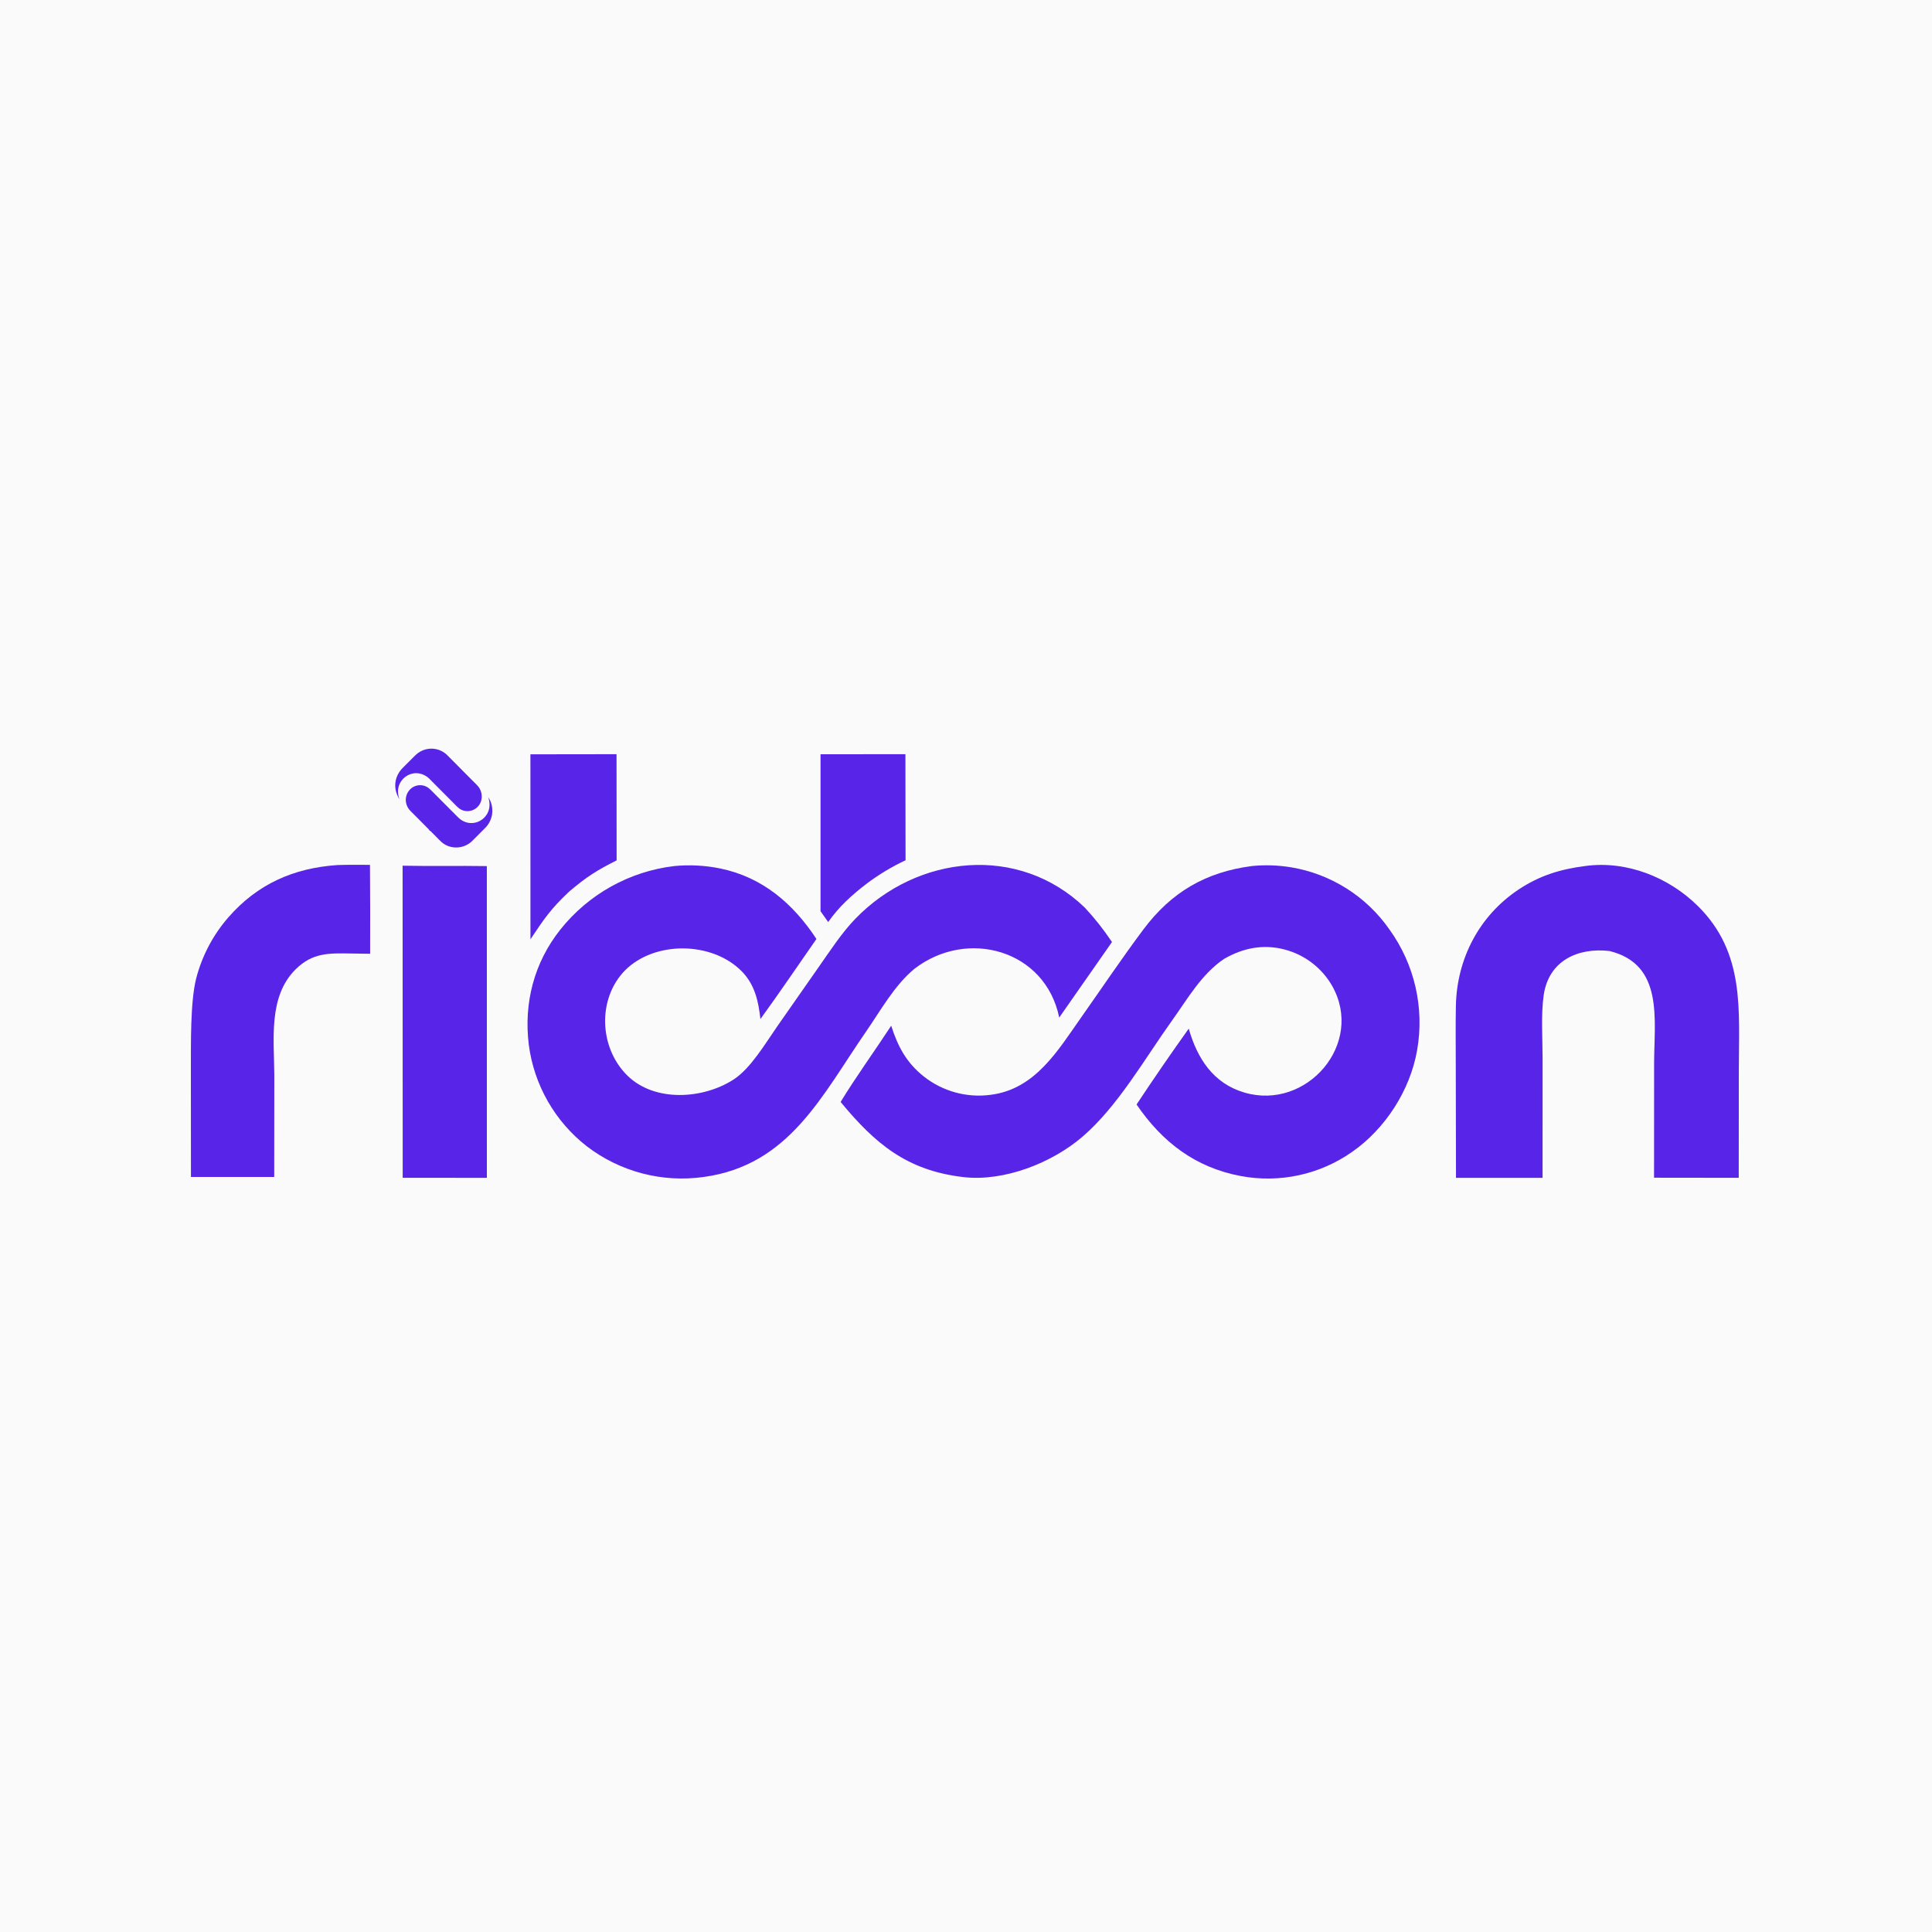
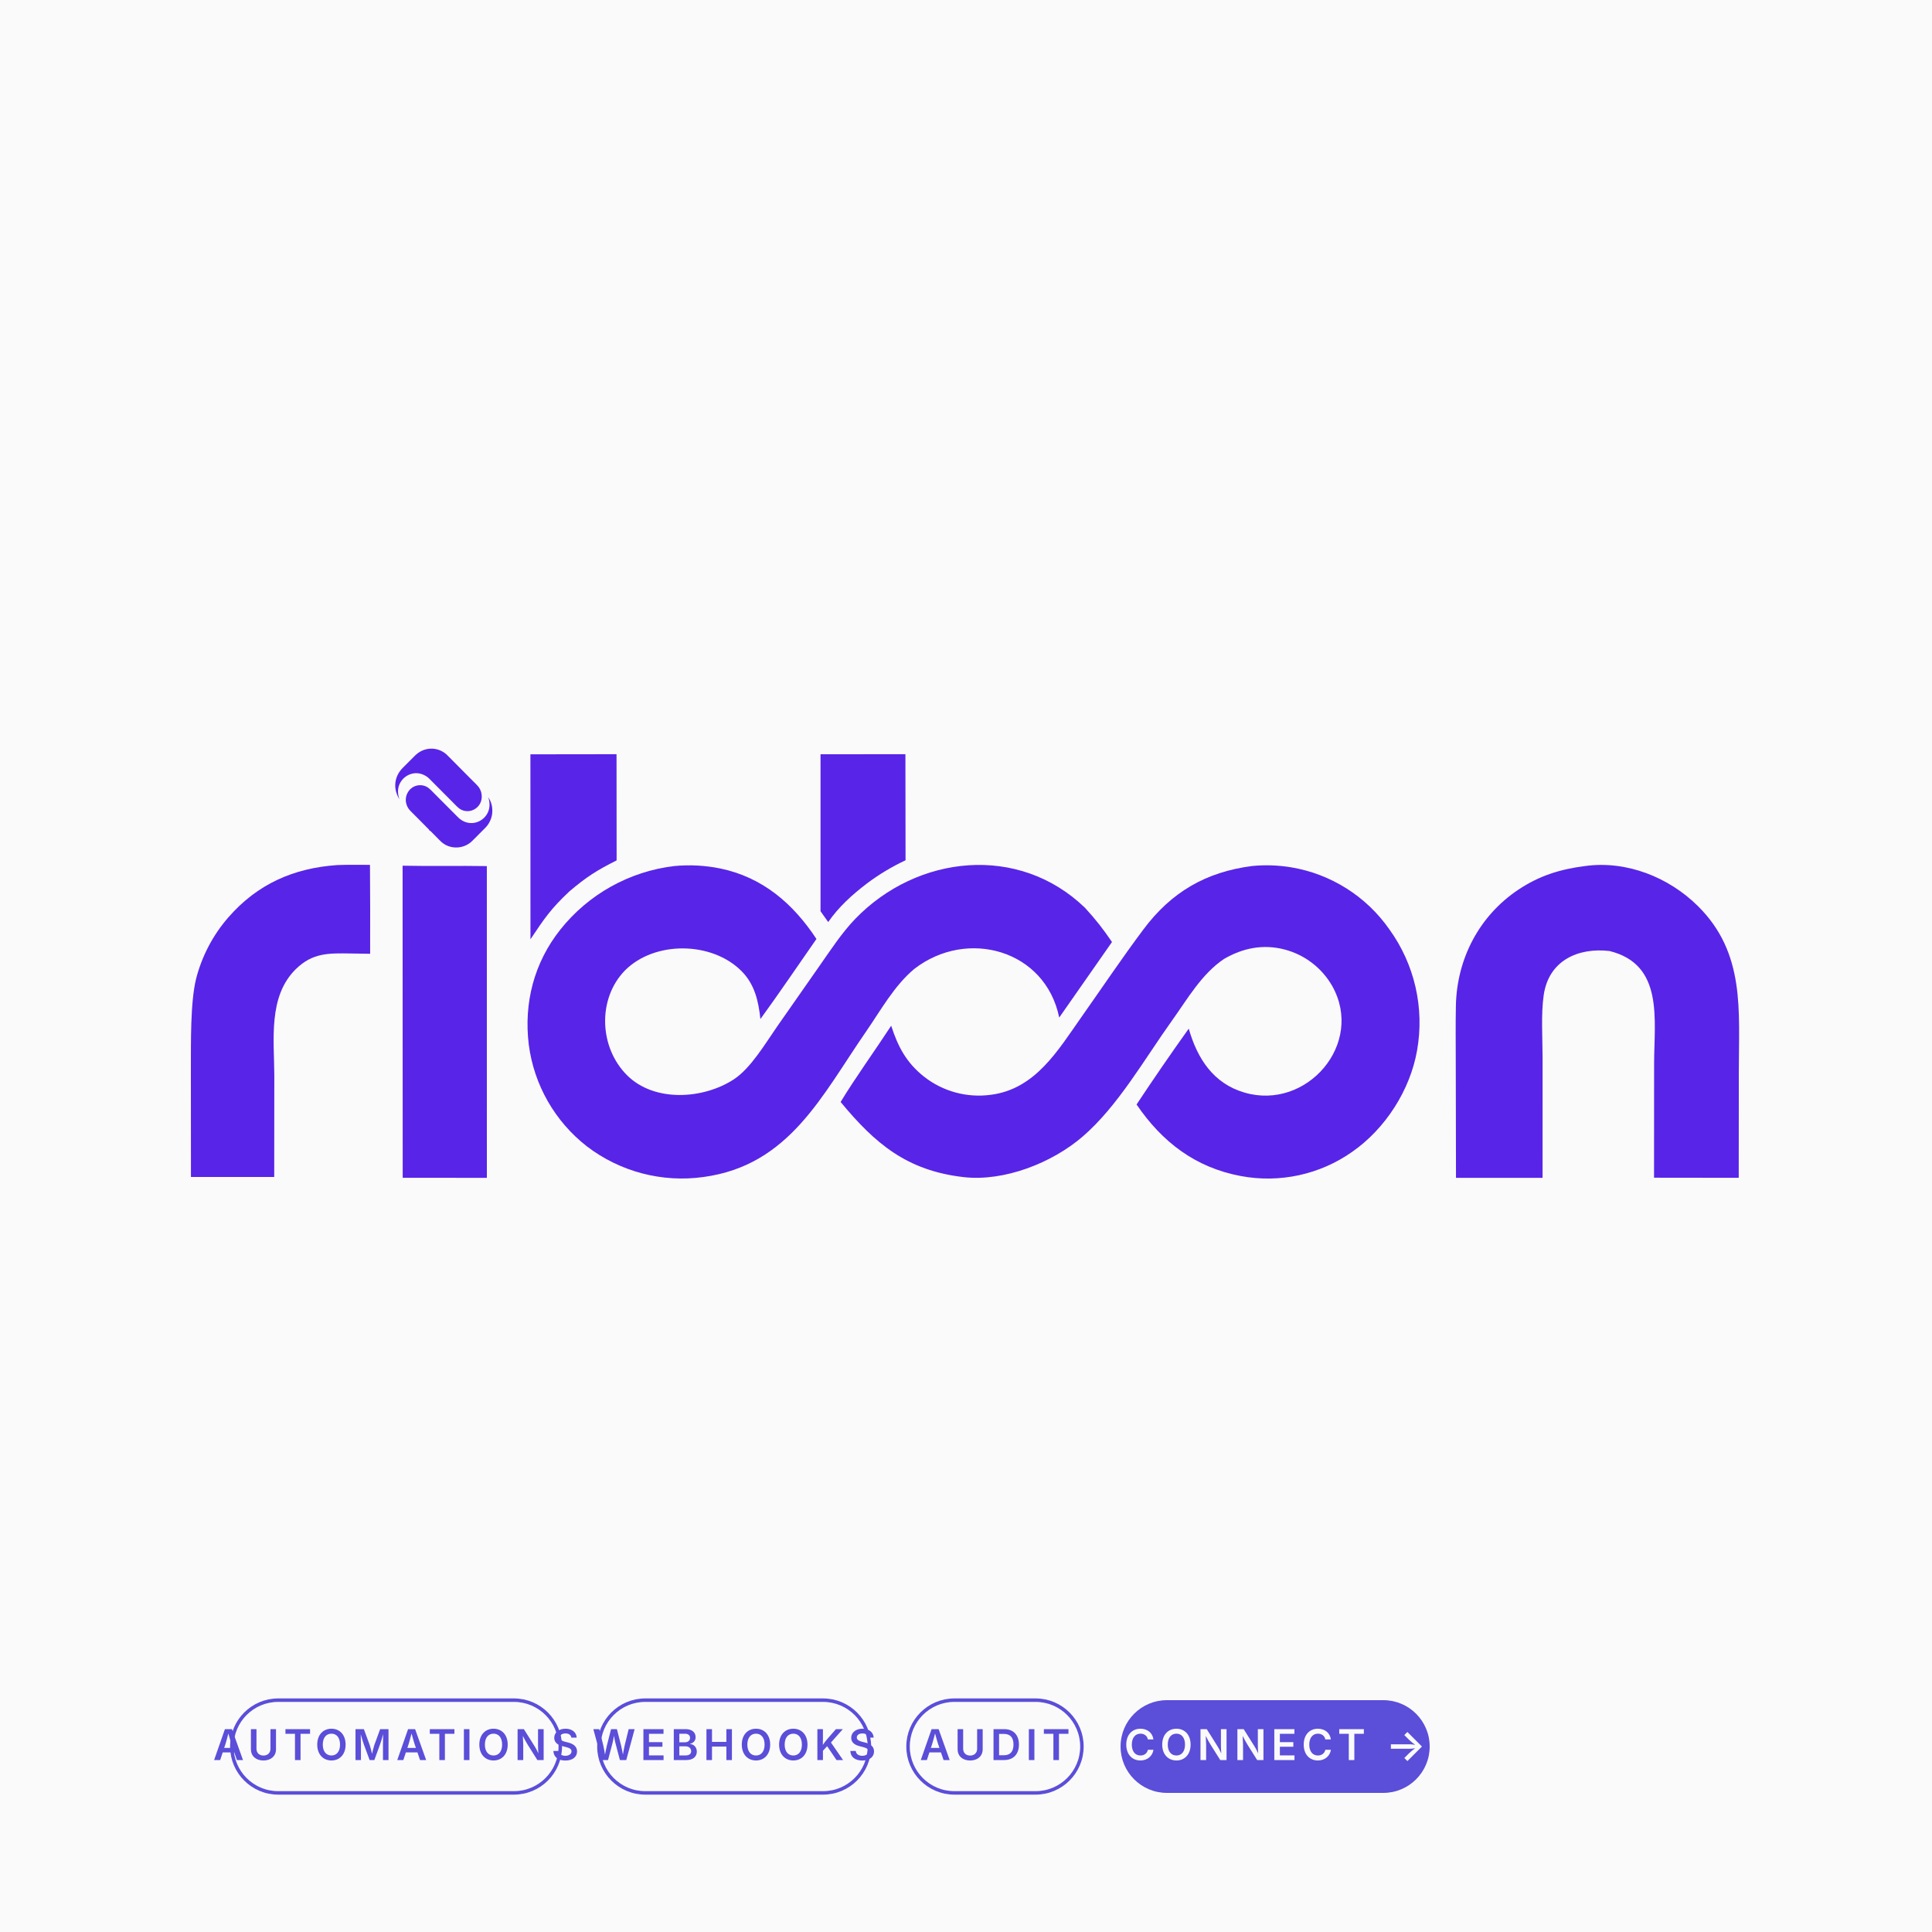
<svg xmlns="http://www.w3.org/2000/svg" viewBox="0 0 1000 1000" preserveAspectRatio="xMidYMid meet" role="img" aria-label="Ribbon — concept brand vignette with official wordmark">
  <rect width="1000" height="1000" fill="#FAFAFA" />
  <g transform="translate(-43.25,-42.19) scale(0.530)">
    <path d="M 410.949 924.431 C 421.272 924.01 432.524 924.227 442.92 924.225 C 443.131 953.173 443.184 982.123 443.08 1011.07 L 424.126 1010.78 C 402.891 1010.5 387.003 1009.85 370.499 1026.06 C 343.224 1052.84 349.386 1095.28 349.502 1130.19 L 349.405 1229.06 L 302.514 1229.06 L 268.085 1229.02 L 268.012 1123.45 C 268.116 1098.49 267.427 1058.59 273.092 1035.54 C 278.769 1013.34 289.563 992.778 304.611 975.499 C 333.047 942.909 368.354 927.359 410.949 924.431 z" fill="rgb(88,36,232)" />
    <path d="M 474.781 925.046 C 501.879 925.637 529.689 924.978 557.051 925.437 L 557.079 1229.89 L 474.88 1229.83 L 474.781 925.046 z" fill="rgb(88,36,232)" />
    <path d="M 599.605 816.267 L 683.713 816.154 L 683.796 919.872 C 664.373 929.607 654.385 935.997 637.696 950.112 C 619.671 967.004 613.182 976.64 599.655 996.913 L 599.605 816.267 z" fill="rgb(88,36,232)" />
    <path d="M 882.933 816.195 L 965.83 816.169 L 965.971 919.742 C 952.638 925.982 939.984 933.582 928.213 942.421 C 913.862 953.347 900.725 965.213 890.43 980.087 L 882.932 969.495 L 882.933 816.195 z" fill="rgb(88,36,232)" />
    <path d="M 824.219 1074.81 C 822.306 1057.19 818.635 1040.91 805.809 1028 C 776.878 998.884 721 998.227 692.014 1027.27 C 664.824 1055.05 666.676 1102.75 694.22 1129.93 C 720.878 1156.23 768.327 1153.13 798.126 1133.78 C 814.661 1123.04 828.905 1098.86 840.492 1082.19 L 881.88 1022.96 C 892.75 1007.46 903.911 990.288 917.084 976.713 C 977.582 914.369 1076.56 903.685 1141.23 966.178 C 1151.98 977.959 1158.68 986.519 1167.58 999.565 L 1116.04 1073.35 C 1102.51 1007.17 1026.09 985.951 974.569 1025.8 C 954.976 1042.06 941.676 1066.4 927.336 1087.13 C 884.347 1149.27 852.578 1217.68 768.671 1229.06 C 728.248 1234.73 687.24 1223.97 654.812 1199.18 C 623.538 1174.85 603.129 1139.17 598.02 1099.88 C 593.007 1059.13 603.163 1019.73 628.803 987.479 C 656.269 952.915 696.276 930.598 740.115 925.389 C 755.147 923.946 770.309 924.752 785.102 927.78 C 826.407 936.346 856.222 962.115 878.943 996.594 C 861.295 1021.94 842.233 1050.06 824.219 1074.81 z" fill="rgb(88,36,232)" />
    <path d="M 1304.25 925.363 C 1316.99 924.109 1329.85 924.53 1342.49 926.616 C 1381.33 933.086 1415.92 954.932 1438.46 987.22 C 1463.11 1021.32 1472.88 1063.96 1465.53 1105.39 C 1458.77 1144.24 1434.54 1181.94 1402.2 1204.46 C 1370.63 1226.71 1331.39 1235.25 1293.43 1228.13 C 1248.92 1219.81 1216.59 1194.92 1191.57 1158.25 C 1208.12 1133.26 1225.1 1108.57 1242.52 1084.18 C 1250.9 1113.33 1266.45 1137.66 1296.92 1146.61 C 1357.81 1164.49 1414.5 1098.84 1382.56 1042.37 C 1372.5 1024.85 1355.84 1012.08 1336.3 1006.94 C 1315.29 1001.37 1295.35 1005.41 1276.88 1016.16 C 1255 1030.92 1241.2 1055.35 1226.15 1076.35 C 1199.51 1113.53 1173.32 1160.03 1138.76 1189.72 C 1108.86 1215.41 1062.17 1233.72 1022.6 1229.17 C 967.202 1222.8 936.145 1196.43 902.548 1155.79 C 916.841 1132.23 936.397 1105.12 951.95 1081.32 C 958.48 1101.69 966.819 1117.46 983.931 1131 C 1002.37 1145.52 1025.92 1151.94 1049.18 1148.78 C 1092.62 1143.31 1114.69 1105.56 1137.58 1073.06 C 1157.74 1044.45 1177.22 1015.43 1198.17 987.396 C 1225.48 950.834 1259.12 931.263 1304.25 925.363 z" fill="rgb(88,36,232)" />
    <path d="M 1629.61 925.371 C 1670 919.817 1711.24 936.177 1739.87 964.55 C 1786.11 1010.37 1779.75 1066.26 1779.74 1125.83 L 1779.65 1229.86 L 1696.95 1229.76 L 1697.01 1118.22 C 1697.05 1075.26 1706.72 1021.51 1653.48 1008.37 C 1622.8 1004.79 1594.01 1017.62 1589.16 1051.59 C 1586.49 1070.28 1588.07 1093.82 1588.1 1113.01 L 1588.07 1229.87 L 1503.53 1229.9 L 1503.31 1118.45 C 1503.28 1099.54 1503.05 1080.53 1503.43 1061.74 C 1504.36 1015.96 1526.15 974.021 1564.42 948.469 C 1584.96 934.76 1605.22 928.489 1629.61 925.371 z" fill="rgb(88,36,232)" />
    <g transform="translate(592.25 781.81) scale(-0.0754 0.0754)">
      <path d="M 1608.24 1009.91 C 1624.7 943.75 1620.21 877.785 1584.61 818.308 C 1551.42 762.485 1497.02 722.492 1433.84 707.454 C 1373.6 692.502 1311.17 705.651 1258.18 737.023 C 1225.81 756.181 1207.25 777.592 1181.28 803.656 L 1117.39 868.081 L 909.829 1076.52 C 879.732 1106.71 840.534 1151.54 804.671 1171.14 C 764.842 1192.6 718.476 1198.55 674.517 1187.84 C 626.312 1176.03 584.831 1145.43 559.31 1102.87 C 531.649 1056.52 526.457 1001.61 539.767 949.799 C 547.271 921.677 560.61 895.449 578.916 872.82 C 593.089 855.071 623.88 826.012 640.974 808.965 L 742.825 706.644 L 895.714 552.426 L 950.991 496.744 C 981.116 466.421 998.496 446.495 1036.21 424.216 C 1103.11 384.655 1183.02 373.406 1258.24 392.963 C 1294.64 402.573 1328.95 418.855 1359.42 440.981 C 1381.02 456.604 1397.14 473.79 1415.8 492.415 L 1472.72 549.289 L 1533.53 610.143 C 1546.92 623.541 1562.36 638.394 1574.63 652.594 C 1587.63 667.666 1599.26 683.87 1609.38 701.012 C 1652.18 772.686 1664.29 858.586 1642.98 939.302 C 1635.86 966.564 1625.44 992.854 1611.95 1017.59 L 1599.33 1039.71 L 1608.24 1009.91 z" fill="rgb(88,36,232)" />
      <path d="M 441.752 1036.31 C 424.202 1101.13 429.516 1169.53 463.138 1228.38 C 494.775 1282.88 546.534 1322.78 607.284 1339.51 C 669.219 1356.11 731.065 1346.8 786.266 1314.64 C 820.949 1294.44 842.194 1270.37 870.065 1242.4 L 931.566 1180.8 L 1136.09 975.653 C 1166.84 944.763 1208.21 898.018 1244.69 878.411 C 1285.46 856.776 1332.86 851.268 1377.5 862.98 C 1478.87 889.353 1536.92 997.584 1509.84 1097.64 C 1503.18 1122.48 1491.91 1145.85 1476.62 1166.53 C 1462.89 1185.09 1433.75 1212.93 1416.54 1230.09 L 1328.92 1317.95 L 1279.36 1368.08 C 1276.82 1370.63 1263.53 1384.3 1261.31 1385.8 C 1260.21 1387.13 1259.12 1388.46 1258.04 1389.8 C 1250.81 1396.16 1220.93 1425.65 1215.51 1432.28 C 1215.33 1437.17 1207.5 1451.61 1201.18 1446.5 C 1176.28 1471.12 1151.49 1497.05 1126.4 1521.26 C 1125.88 1521.93 1125.14 1522.83 1124.68 1523.51 C 1121.26 1526.36 1117.95 1530.1 1114.7 1533.21 C 1092.97 1553.89 1072.75 1577.62 1050.03 1597.13 C 1015.65 1626.12 974.809 1646.42 930.943 1656.3 C 853.88 1674.11 772.896 1660.5 705.89 1618.47 C 692.507 1610.08 679.827 1600.61 667.974 1590.17 C 655.426 1579.08 642.159 1565.13 630.196 1553.14 L 566.664 1489.24 L 511.129 1433.64 C 487.156 1409.66 470.632 1394.66 451.174 1366.21 C 428.235 1332.78 411.85 1295.3 402.888 1255.76 C 386.701 1183.48 397.6 1093.99 437.326 1030.94 C 440.43 1024.31 445.363 1016.61 449.576 1010.55 C 446.984 1018.6 443.614 1028.2 441.752 1036.31 z" fill="rgb(88,36,232)" />
    </g>
  </g>
+   <g font-family="'Inter','Helvetica Neue',Arial,sans-serif" font-size="22" letter-spacing="2.4" font-weight="600" fill="#5B4ED9">
+     <g transform="translate(120,880)">
+       <rect width="170" height="48" rx="24" fill="none" stroke="#5B4ED9" stroke-width="1.8" />
+       <text x="85" y="31" text-anchor="middle">AUTOMATIONS</text>
+     </g>
+     <g transform="translate(310,880)">
+       <rect width="140" height="48" rx="24" fill="none" stroke="#5B4ED9" stroke-width="1.8" />
+       <text x="70" y="31" text-anchor="middle">WEBHOOKS</text>
+     </g>
+     <g transform="translate(470,880)">
+       <rect width="90" height="48" rx="24" fill="none" stroke="#5B4ED9" stroke-width="1.8" />
+       <text x="45" y="31" text-anchor="middle">AUDIT</text>
+     </g>
+     <g transform="translate(580,880)">
+       <rect width="160" height="48" rx="24" fill="#5B4ED9" />
+       <text x="80" y="31" text-anchor="middle" fill="#FAFAFA">CONNECT →</text>
+     </g>
+   </g>
</svg>
